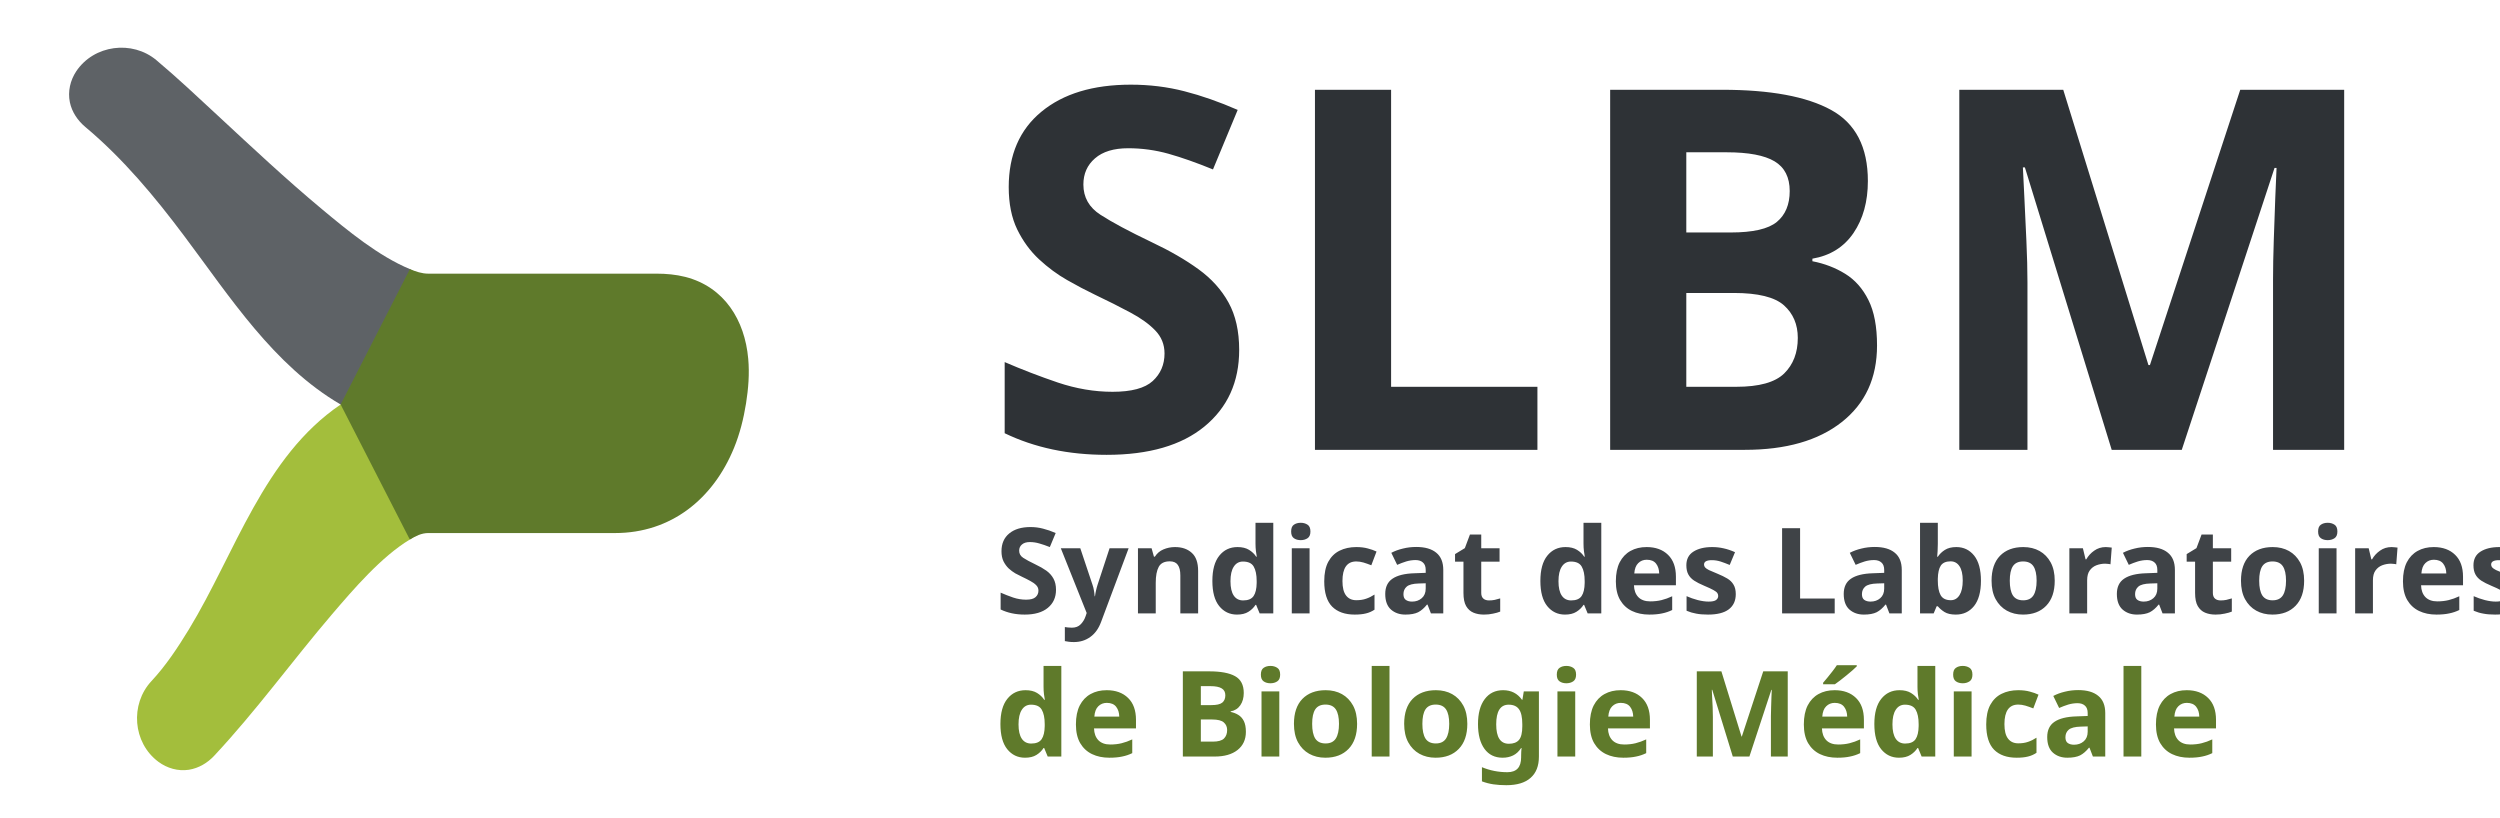
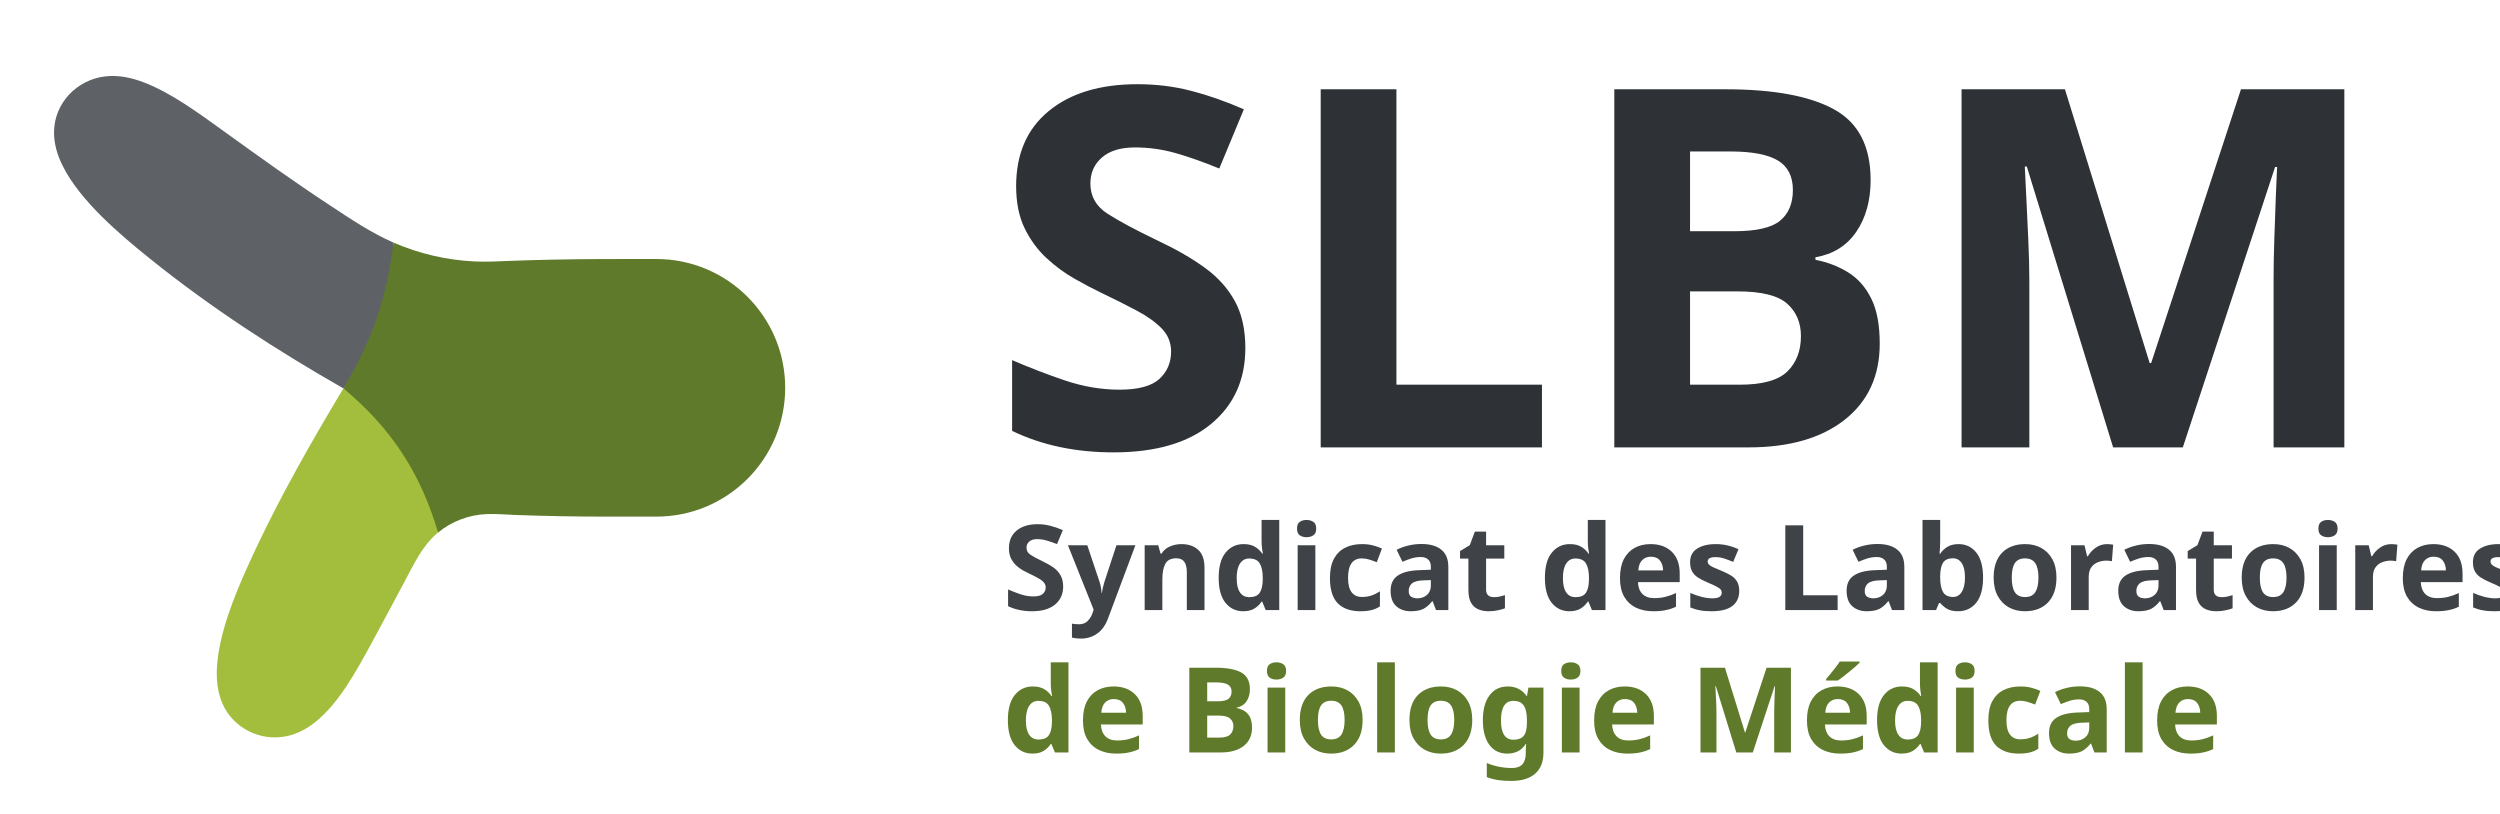
- <svg xmlns="http://www.w3.org/2000/svg" viewBox="0 0 366.8 120" role="img" aria-label="SLBM, Syndicat des Laboratoires de Biologie Médicale">
-   <path d="M49.98 59.35C40.12 53.6 33.72 43.53 27.02 34.61C22.68 28.82 18.08 23.29 12.52 18.63C11.4 17.69 10.55 16.44 10.25 15C9.93 13.43 10.3 11.8 11.18 10.47C13.78 6.57 19.4 5.85 22.96 8.84C26.07 11.45 29.03 14.25 32.01 17.01C37 21.64 41.97 26.3 47.2 30.66C50.98 33.81 55.56 37.59 60.14 39.48L63.18 41.51L53.03 59.35L49.98 59.35Z" fill="#5E6266" />
-   <path d="M49.98 59.35C38.68 66.99 34.51 81.18 27.71 92.35C26.1 94.99 24.34 97.66 22.22 99.93C19.05 103.33 19.48 108.98 23.24 111.77C24.52 112.72 26.12 113.18 27.71 112.94C29.16 112.71 30.46 111.93 31.45 110.86C37.6 104.28 42.88 96.96 48.73 90.11C51.88 86.43 55.95 81.68 60.13 79.16L63.17 77.13L53.03 59.35L49.98 59.35Z" fill="#A3BE3C" />
-   <path d="M60.14 39.48C60.99 39.84 61.9 40.15 62.83 40.15L96.33 40.15C97.75 40.15 99.17 40.28 100.56 40.63C106.29 42.11 109.28 46.98 109.78 52.64C109.98 54.83 109.8 57.02 109.46 59.18C109.1 61.42 108.55 63.63 107.69 65.73C104.64 73.19 98.47 78.21 90.24 78.21L62.83 78.21C61.84 78.21 60.98 78.65 60.13 79.16L49.98 59.35L60.14 39.48Z" fill="#5F7A2B" />
+ <svg xmlns="http://www.w3.org/2000/svg" viewBox="-1.9 0 368.8 120" role="img" aria-label="SLBM, Syndicat des Laboratoires de Biologie Médicale">
+   <path d="M48.75 57.29C49.7 56.27 50.56 55.14 51.36 54C55.24 48.44 56.55 42.49 56.15 35.79C52.81 34.33 49.78 32.27 46.74 30.27C41.55 26.87 36.52 23.25 31.49 19.63C27.81 16.99 23.58 13.79 19.36 12.17C17.53 11.46 15.57 11.04 13.61 11.27C9.45 11.76 6.14 15.18 6.07 19.42C6.04 21.19 6.57 22.92 7.36 24.49C9.92 29.62 15.73 34.55 20.17 38.12C29.1 45.31 38.79 51.61 48.75 57.29Z" fill="#5E6266" />
+   <path d="M62.72 78.56C61.5 68.97 57.07 62.23 48.76 57.29C44.09 65.08 39.57 72.98 35.72 81.2C33.5 85.94 31.09 91.37 30.3 96.55C29.94 98.95 29.93 101.5 30.9 103.76C32.49 107.44 36.58 109.46 40.48 108.58C41.98 108.25 43.34 107.52 44.54 106.58C48.09 103.78 50.67 98.97 52.82 95.05C54.47 92.03 56.07 88.98 57.7 85.95C59.12 83.32 60.36 80.5 62.72 78.56Z" fill="#A3BE3C" />
+   <path d="M94.93 38.21C89.84 38.21 84.75 38.19 79.67 38.3C77.59 38.34 75.5 38.4 73.42 38.48C71.66 38.55 69.9 38.65 68.14 38.57C64.02 38.38 59.93 37.43 56.15 35.79C55.16 43.91 52.97 50.27 48.76 57.29C55.8 63.15 60.15 69.77 62.72 78.56C64.73 76.91 67.27 75.94 69.88 75.84C71.31 75.78 72.76 75.92 74.19 75.97C76.39 76.05 78.58 76.11 80.78 76.15C85.5 76.24 90.21 76.21 94.93 76.21C105.42 76.21 113.93 67.71 113.93 57.21C113.93 46.72 105.42 38.21 94.93 38.21Z" fill="#5F7A2B" />
  <text x="144" y="66" font-family="Nunito" font-weight="900" font-size="74" letter-spacing="1.5" fill="#2E3236">SLBM</text>
  <text x="146" y="90" font-family="Nunito" font-weight="700" font-size="17.5" fill="#3F4347">Syndicat des Laboratoires</text>
  <text x="146" y="111" font-family="Nunito" font-weight="700" font-size="17.5" fill="#5F7A2B">de Biologie Médicale</text>
</svg>
